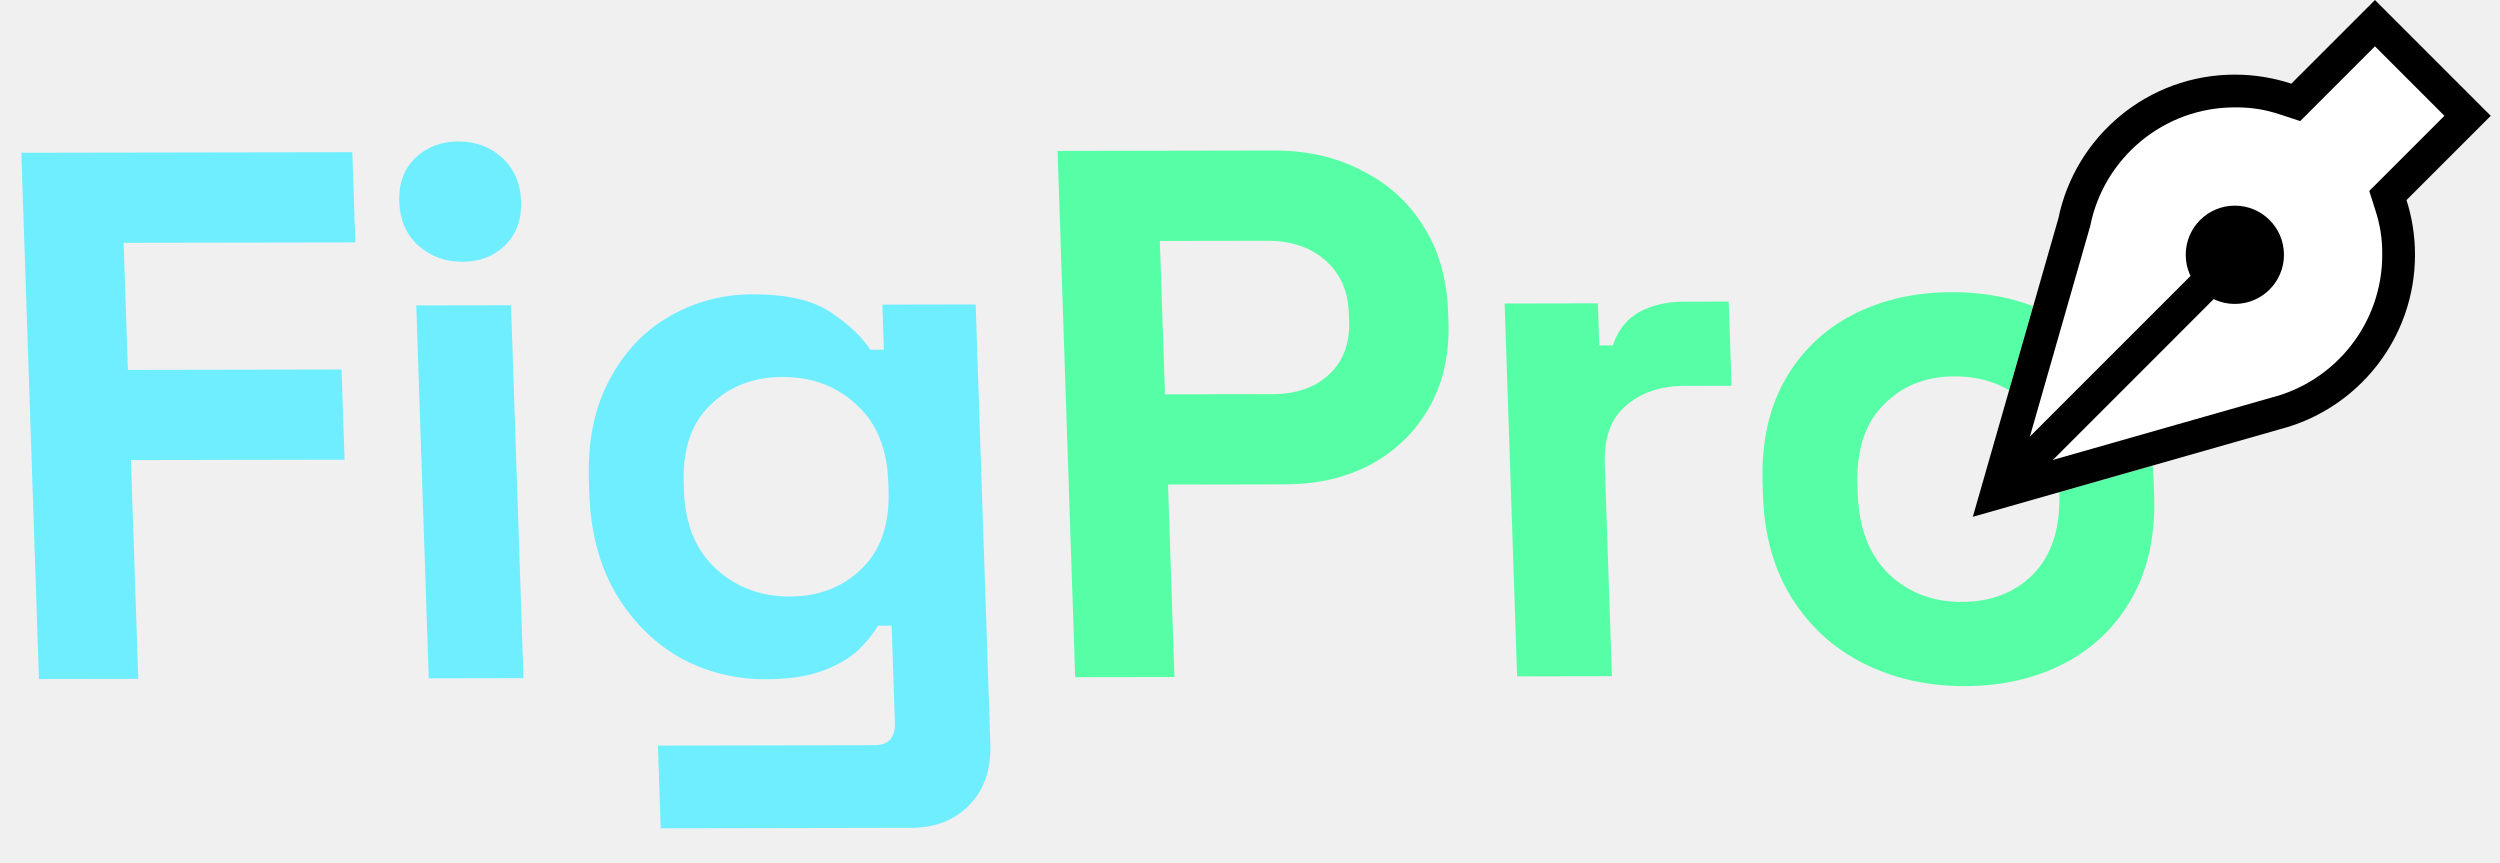
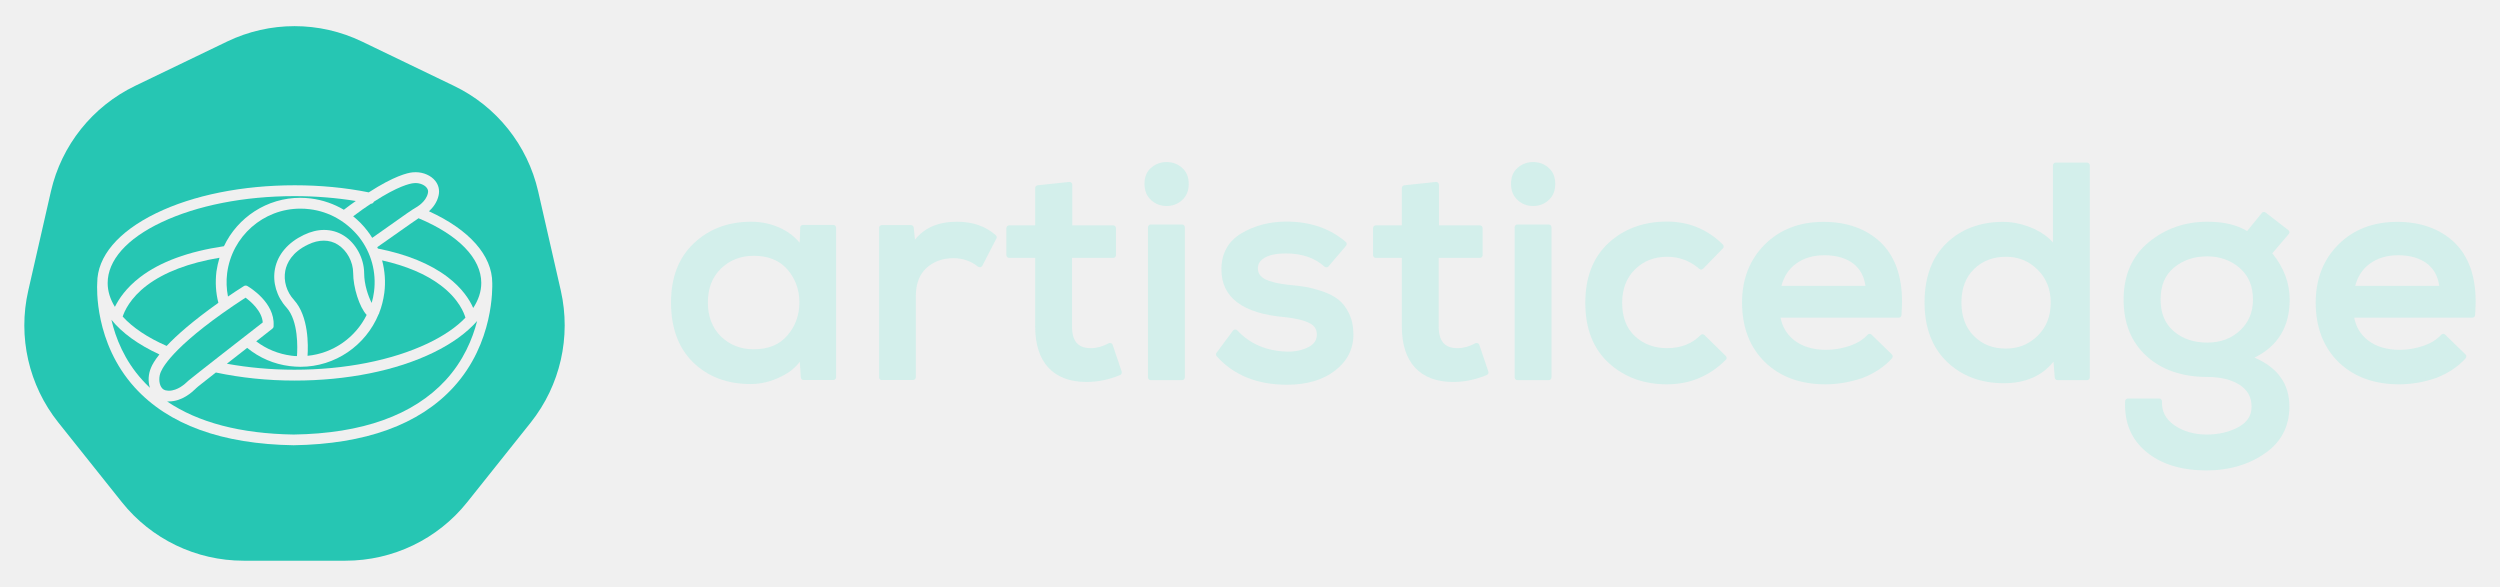
- <svg xmlns="http://www.w3.org/2000/svg" width="58" height="20" viewBox="0 0 58 20" fill="none">
-   <g clip-path="url(#clip0_1874_739)">
-     <path d="M0.904 15.754L0.495 3.544L8.174 3.531L8.244 5.624L2.869 5.633L2.967 8.581L7.924 8.572L7.994 10.665L3.038 10.674L3.208 15.75L0.904 15.754ZM9.947 15.738L9.657 7.086L11.856 7.082L12.146 15.734L9.947 15.738ZM10.723 6.073C10.327 6.073 9.985 5.946 9.698 5.691C9.422 5.436 9.276 5.099 9.262 4.68C9.248 4.261 9.371 3.924 9.63 3.668C9.901 3.411 10.234 3.283 10.629 3.282C11.036 3.281 11.378 3.409 11.654 3.664C11.93 3.919 12.075 4.256 12.09 4.675C12.104 5.093 11.981 5.431 11.722 5.687C11.463 5.944 11.13 6.072 10.723 6.073ZM13.671 11.44L13.662 11.161C13.631 10.254 13.786 9.48 14.125 8.84C14.464 8.188 14.924 7.693 15.506 7.355C16.1 7.005 16.751 6.829 17.461 6.828C18.252 6.827 18.856 6.965 19.272 7.244C19.689 7.522 19.995 7.812 20.192 8.114L20.506 8.114L20.471 7.067L22.635 7.063L22.976 17.249C22.996 17.842 22.837 18.314 22.5 18.663C22.163 19.024 21.704 19.205 21.122 19.206L15.328 19.217L15.264 17.298L20.29 17.289C20.616 17.288 20.773 17.114 20.761 16.765L20.686 14.515L20.371 14.515C20.261 14.702 20.105 14.894 19.902 15.092C19.699 15.278 19.425 15.436 19.08 15.564C18.735 15.693 18.295 15.758 17.76 15.758C17.05 15.76 16.387 15.592 15.771 15.256C15.166 14.908 14.672 14.415 14.29 13.776C13.908 13.126 13.701 12.347 13.671 11.44ZM18.324 13.839C18.999 13.838 19.556 13.621 19.995 13.19C20.435 12.759 20.641 12.154 20.615 11.375L20.609 11.201C20.583 10.41 20.336 9.806 19.868 9.388C19.411 8.959 18.84 8.744 18.153 8.746C17.479 8.747 16.922 8.963 16.482 9.394C16.043 9.813 15.836 10.418 15.862 11.209L15.868 11.384C15.894 12.163 16.142 12.767 16.61 13.196C17.078 13.626 17.649 13.84 18.324 13.839Z" fill="#6FEEFF" />
-     <path d="M24.944 15.711L24.535 3.501L29.561 3.492C30.329 3.491 31.009 3.647 31.601 3.96C32.204 4.261 32.678 4.69 33.023 5.248C33.379 5.805 33.57 6.468 33.596 7.235L33.604 7.48C33.629 8.235 33.477 8.899 33.147 9.469C32.828 10.028 32.377 10.464 31.795 10.78C31.223 11.083 30.565 11.235 29.82 11.237L27.098 11.242L27.247 15.707L24.944 15.711ZM27.028 9.148L29.523 9.144C30.07 9.143 30.507 8.991 30.834 8.688C31.162 8.385 31.317 7.972 31.299 7.449L31.293 7.274C31.276 6.751 31.093 6.339 30.745 6.037C30.398 5.735 29.951 5.585 29.404 5.586L26.908 5.59L27.028 9.148ZM35.197 15.692L34.907 7.041L37.071 7.037L37.104 8.014L37.418 8.013C37.534 7.664 37.735 7.408 38.02 7.245C38.318 7.082 38.664 7 39.059 6.999L40.106 6.997L40.172 8.95L39.09 8.952C38.532 8.953 38.077 9.105 37.727 9.408C37.376 9.7 37.21 10.153 37.231 10.77L37.396 15.688L35.197 15.692ZM45.587 15.918C44.726 15.92 43.947 15.746 43.249 15.399C42.551 15.051 41.993 14.546 41.575 13.884C41.157 13.222 40.933 12.426 40.901 11.496L40.892 11.217C40.861 10.287 41.032 9.49 41.405 8.826C41.779 8.163 42.303 7.656 42.977 7.306C43.652 6.956 44.42 6.78 45.281 6.778C46.142 6.777 46.922 6.95 47.62 7.298C48.318 7.645 48.876 8.15 49.294 8.812C49.711 9.474 49.936 10.27 49.967 11.201L49.976 11.48C50.008 12.41 49.836 13.207 49.463 13.87C49.09 14.534 48.566 15.04 47.891 15.391C47.216 15.741 46.448 15.916 45.587 15.918ZM45.522 13.964C46.197 13.963 46.748 13.747 47.176 13.316C47.603 12.873 47.803 12.245 47.776 11.431L47.77 11.257C47.742 10.443 47.501 9.821 47.044 9.392C46.599 8.951 46.033 8.731 45.346 8.732C44.672 8.733 44.121 8.955 43.693 9.398C43.266 9.829 43.065 10.451 43.093 11.265L43.099 11.44C43.126 12.254 43.368 12.881 43.825 13.322C44.281 13.752 44.847 13.966 45.522 13.964Z" fill="#56FFA6" />
-     <path d="M47.755 5.063C48.147 3.161 49.831 1.731 51.848 1.731C52.306 1.731 52.746 1.805 53.158 1.941L55.099 0L57.786 2.687L55.831 4.641C55.959 5.042 56.028 5.468 56.028 5.911C56.028 7.856 54.699 9.49 52.9 9.957L45.769 11.99L47.755 5.063Z" fill="white" />
-     <path d="M55.099 1.075L53.696 2.478L53.365 2.809L52.92 2.663C52.564 2.543 52.243 2.489 51.848 2.491C50.198 2.491 48.82 3.661 48.499 5.216L48.493 5.245L48.485 5.272L46.877 10.884L52.692 9.226L52.701 9.224L52.71 9.221C54.182 8.84 55.268 7.501 55.268 5.911C55.27 5.529 55.22 5.218 55.107 4.872L54.967 4.431L55.294 4.104L56.711 2.687L55.099 1.075ZM47.755 5.063C48.147 3.161 49.831 1.731 51.848 1.731C52.306 1.731 52.746 1.805 53.158 1.941L54.562 0.538L55.099 0L55.637 0.538L57.249 2.15L57.786 2.687L57.249 3.224L55.831 4.641C55.959 5.042 56.028 5.468 56.028 5.911C56.028 7.856 54.699 9.49 52.9 9.957L46.63 11.745L45.769 11.99L46.016 11.13L47.755 5.063Z" fill="black" />
-     <path d="M46.798 11.499L46.529 11.768L45.992 11.23L46.26 10.962L51.58 5.642L51.848 5.374L52.386 5.911L52.117 6.18L46.798 11.499Z" fill="black" />
-     <path d="M52.988 5.911C52.988 5.281 52.478 4.771 51.848 4.771C51.219 4.771 50.709 5.281 50.709 5.911C50.709 6.54 51.219 7.051 51.848 7.051C52.478 7.051 52.988 6.54 52.988 5.911Z" fill="black" />
+ <svg xmlns="http://www.w3.org/2000/svg" version="1.1" id="xg-0" x="0px" y="0px" viewBox="1833.8 -107 1797.3 421.8" style="enable-background:new 1833.8 -107 1797.3 421.8;" xml:space="preserve">
+   <style type="text/css">
+ 	.st0{display:none;fill:none;}
+ 	.st1{fill:#26C6B3;}
+ 	.st2{fill:#D3EFEB;}
+ </style>
+   <rect x="360" y="-100" class="st0" width="1000" height="1000" />
+   <g>
+     <path class="st1" d="M2097.4,119.4c-5.2-5.5-9.7-19.8-9.7-30.1c0-8-4.4-16.2-11-20.4c-3-1.9-6.4-2.9-10.1-2.9   c-3.6,0-7.4,0.9-11.3,2.8c-11.6,5.5-15.3,13.3-16.4,18.8c-1.4,7.3,0.9,15.2,6.3,21.1c10.6,11.7,10.2,32.8,9.7,40.1   C2073.4,147,2089.4,135.6,2097.4,119.4z" />
+     <path class="st1" d="M2056.4,43.4c-2.2-0.3-4.5-0.4-6.7-0.4c-26.6,0-49.2,19.9-52.6,46.4c-0.7,5.6-0.5,11.2,0.6,16.8   c3.3-2.3,6.8-4.6,10.6-7l0.8-0.5c0.4-0.3,0.8-0.4,1.3-0.4c0.4,0,0.8,0.1,1.2,0.3l0.8,0.5c0.8,0.5,19,11.4,18.1,27.8l0,0.7   c0,0.7-0.4,1.3-0.9,1.7l-0.5,0.4c-3.7,2.9-7.4,5.8-11.1,8.7c7.4,5.6,16,9.1,25.3,10.3c1.3,0.2,2.6,0.3,4,0.3   c0.4-5.5,1.2-25.3-7.6-35c-7-7.7-10.1-18.1-8.2-27.8c2-10.3,9.4-18.9,20.7-24.3c5-2.4,9.9-3.6,14.6-3.6c5.1,0,9.9,1.4,14.2,4.1   c8.7,5.5,14.5,16.3,14.6,26.9c0,8.4,3,16.8,5.4,21.5c0.8-2.6,1.3-5.3,1.7-8.1c1.8-14.1-2-28-10.7-39.2   C2083,52.3,2070.5,45.1,2056.4,43.4z" />
+     <path class="st1" d="M1991.6,78.3c-22.1,3.7-39.6,10.4-52.1,19.8c-12.2,9.2-16.3,18.8-17.5,22.5c7.2,7.9,17.9,15.1,31.6,21.1   c7.2-7.7,18.8-17.9,37.2-31c-1.9-7.3-2.3-14.9-1.4-22.5C1989.9,84.9,1990.6,81.6,1991.6,78.3z" />
+     <path class="st1" d="M1934.6,92.2c14.4-11,34.7-18.4,60.2-22.2c9.8-20.7,30.9-34.8,54.9-34.8c2.6,0,5.1,0.2,7.7,0.5   c8.5,1.1,16.5,3.9,23.6,8.1c3-2.3,5.9-4.4,8.6-6.3c-14.1-2.3-28.9-3.5-44.1-3.5c-36.1,0-70,6.7-95.6,18.8   c-25,11.8-38.7,27.4-38.7,43.7c0,5.8,1.8,11.6,5.2,17.1C1919.2,108,1924.4,100,1934.6,92.2z" />
+     <path class="st1" d="M2106.4,118c0,0,0,0.1,0,0.1c-0.1,0.3-0.2,0.6-0.4,0.8c-9.2,22.3-31.1,37.8-56.2,37.8c-2.5,0-5.1-0.2-7.7-0.5   c-11.3-1.4-21.8-5.9-30.6-13.1c-5.2,4-10.1,7.9-14.6,11.4c15.5,2.8,31.8,4.3,48.6,4.3c36.1,0,70-6.7,95.6-18.8   c11.6-5.5,20.8-11.8,27.3-18.6c-0.8-2.9-4.5-13.3-17.8-23.3c-10.6-8-24.7-14-42.1-17.9c2,7.5,2.6,15.4,1.6,23.3   C2109.4,108.6,2108.2,113.5,2106.4,118z" />
+     <path class="st1" d="M2097.8,58.8c1.3,1.7,2.5,3.4,3.6,5.2c27.8-19.7,29-20.4,29.4-20.6c0.1-0.1,0.3-0.2,0.6-0.3l0.1-0.1   c2.6-1.5,8.5-5,9.9-11c0.4-1.6,0.1-2.9-0.9-4.1c-1.6-2-4.8-3.3-8-3.3c-0.4,0-0.9,0-1.3,0.1l-0.2,0c-2.6,0.3-11.1,2.1-28.4,13.3   c0,0.1-0.1,0.1-0.1,0.2c-0.4,0.8-1.2,1.3-2.1,1.3c0,0,0,0,0,0c-3.8,2.5-8.1,5.5-12.7,9C2091.4,51.5,2094.8,54.9,2097.8,58.8z" />
+     <path class="st1" d="M2237,102l-16.3-71.4c-7.6-33.2-29.9-61.2-60.6-75.9l-66-31.8c-30.7-14.8-66.4-14.8-97.1,0l-66,31.8   c-30.7,14.8-53,42.7-60.6,75.9l-16.3,71.4c-7.6,33.2,0.4,68.1,21.6,94.7l45.7,57.3c21.2,26.6,53.4,42.1,87.5,42.1h73.3   c34.1,0,66.3-15.5,87.5-42.1l45.7-57.3C2236.6,170,2244.5,135.2,2237,102z M2159.7,171.5c-24.6,26.8-63.3,40.8-114.8,41.6   c0,0,0,0,0,0h0c-51.6-0.8-90-14.8-114.3-41.6c-29-32.1-27.1-72.1-26.9-75c0,0,0-0.1,0-0.1c0-19,15-36.8,42.3-50.1   c26.7-13,62.1-20.1,99.7-20.1c18.4,0,36.3,1.7,53.2,5.1c18.1-11.7,27.7-14,31.5-14.4c0.8-0.1,1.5-0.1,2.3-0.1c5.5,0,11,2.4,14,6.2   c2.4,3,3.3,6.7,2.4,10.6c-1.1,4.9-4,8.6-6.9,11.3c29,13.2,45.5,31.8,45.5,51.6c0,0,0,0.1,0,0.1   C2187.7,99,2189.2,139.4,2159.7,171.5z" />
+     <path class="st1" d="M2145.3,146.5c-26.7,13-62.1,20.1-99.7,20.1c-19.6,0-38.6-2-56.6-5.8c-8.1,6.4-13.6,10.6-14.1,11.2   c-0.1,0.1-0.5,0.5-0.5,0.5c-2.6,2.5-9.7,9.1-19.2,9.1c-0.4,0-0.9,0-1.3,0c22.4,15.2,52.9,23.2,91,23.8c49.3-0.7,86-13.9,109.2-39   c12.9-14,19.4-29.7,22.7-42.6C2169.4,132.2,2158.9,139.9,2145.3,146.5z" />
+     <path class="st1" d="M2134.7,49.9c-0.6,0.4-4.8,3.2-29.7,20.8c0.2,0.3,0.3,0.7,0.5,1c20.8,4.1,37.6,11,50,20.4   c10.8,8.2,16,16.6,18.5,22.3c3.8-5.8,5.8-11.8,5.8-18C2179.8,78.8,2163.4,61.9,2134.7,49.9z" />
+     <path class="st1" d="M1948.4,147.8c-15.2-7-26.9-15.5-34.5-24.9c3,13,9.3,29.1,22.3,43.4c1.7,1.9,3.5,3.7,5.4,5.5   c-1.5-4.5-1.2-9.9,0.8-14.5C1943.2,155.3,1944.9,152.2,1948.4,147.8z" />
+     <path class="st1" d="M1955.1,173.9c6.5,0,11.7-4.9,13.9-7l0.1-0.1c0.2-0.2,0.4-0.4,0.6-0.5c2-1.8,44.6-35,53-41.5   c-0.6-8.3-8.8-15.2-12.4-17.8c-49.1,32-58.9,48.8-60.8,53.2l-0.1,0.2c-1.5,3.4-1.4,7.9,0.2,10.7c1,1.7,2.4,2.6,4.5,2.7   C1954.5,173.8,1954.8,173.9,1955.1,173.9z" />
  </g>
-   <defs>
-     <clipPath id="clip0_1874_739">
-       <rect width="58" height="20" fill="white" />
-     </clipPath>
-   </defs>
+   <g>
+     <path class="st2" d="M2373.4,169.1c-16.7,0-30.6-5.2-41.2-15.5c-10.6-10.3-16-24.8-16-43.2c0-17.9,5.5-32.2,16.4-42.5   c10.9-10.3,24.7-15.5,41.2-15.5c8.1,0,15.7,1.8,22.6,5.3c4.9,2.5,9,5.8,12.3,9.8l0.4-10.9c0-1.1,0.9-1.9,2-1.9h21.8   c1.1,0,2,0.9,2,2v107.5c0,1.1-0.9,2-2,2h-21.4c-1.1,0-1.9-0.8-2-1.9l-0.7-11.2c-3.3,4.3-7.6,7.8-13,10.4   C2388.5,167.3,2380.9,169.1,2373.4,169.1z M2375.6,76.9c-9.3,0-17.2,3.1-23.5,9.2c-6.3,6.1-9.4,14.3-9.4,24.3   c0,10.1,3.2,18.4,9.4,24.5c6.3,6.1,14.2,9.2,23.5,9.2c10.5,0,18.5-3.2,24.2-9.9c5.8-6.6,8.7-14.7,8.7-23.9c0-9-2.9-17-8.7-23.7   C2394,80.1,2386.1,76.9,2375.6,76.9z" />
+     <path class="st2" d="M2411.1,56.8h21.8v107.5h-21.4l-1.1-17.4c-3.2,6.5-8.4,11.6-15.5,15c-7.1,3.5-14.3,5.2-21.6,5.2   c-16.3,0-29.5-5-39.8-14.9c-10.2-10-15.4-23.9-15.4-41.7c0-17.4,5.3-31.1,15.8-41.1c10.5-10,23.8-14.9,39.8-14.9   c7.8,0,15.1,1.7,21.7,5.1c6.6,3.4,11.6,8.2,14.9,14.3L2411.1,56.8z M2375.6,74.9c-9.9,0-18.2,3.3-24.9,9.8   c-6.7,6.5-10,15.1-10,25.7c0,10.8,3.3,19.4,10,25.9c6.7,6.5,15,9.8,24.9,9.8c11,0,19.6-3.5,25.7-10.6c6.1-7,9.2-15.4,9.2-25.2   c0-9.6-3.1-17.9-9.2-25C2395.2,78.4,2386.6,74.9,2375.6,74.9z" />
+     <path class="st2" d="M2467.8,166.3c-1.1,0-2-0.9-2-2V56.8c0-1.1,0.9-2,2-2h20.9c1,0,1.9,0.8,2,1.8l0.9,8.7   c6.8-8.6,16.9-12.9,30.2-12.9c11.4,0,20.7,3.3,27.9,9.7c0.7,0.6,0.9,1.6,0.4,2.4L2540,84.1c-0.3,0.5-0.8,0.9-1.4,1   c-0.1,0-0.3,0-0.4,0c-0.5,0-0.9-0.2-1.3-0.4c-5-4-10.9-6.1-17.7-6.1c-7.7,0-14.2,2.4-19.4,7.1c-5.1,4.7-7.6,11.5-7.6,20.3v58.2   c0,1.1-0.9,2-2,2H2467.8z" />
+     <path class="st2" d="M2488.7,56.8l1.5,14.2c6.2-11,16.8-16.6,31.6-16.6c10.9,0,19.8,3.1,26.6,9.2l-10.2,19.6   c-5.4-4.4-11.7-6.5-19-6.5c-8.3,0-15.2,2.5-20.7,7.6c-5.5,5.1-8.3,12.4-8.3,21.8v58.2h-22.5V56.8H2488.7z" />
+     <path class="st2" d="M2614.9,167.6c-11.9,0-21.1-3.5-27.4-10.3c-6.3-6.8-9.5-16.8-9.5-29.6V78.4h-18.7c-1.1,0-2-0.9-2-2V57   c0-1.1,0.9-2,2-2h18.7V28.2c0-1,0.8-1.9,1.8-2l22.7-2.4c0.1,0,0.1,0,0.2,0c0.5,0,1,0.2,1.3,0.5c0.4,0.4,0.7,0.9,0.7,1.5V55h29.4   c1.1,0,2,0.9,2,2v19.4c0,1.1-0.9,2-2,2h-29.6v49.2c0,10.7,4.3,15.7,13.5,15.7c4.3,0,8.6-1.2,12.8-3.5c0.3-0.2,0.6-0.2,1-0.2   c0.2,0,0.5,0,0.7,0.1c0.6,0.2,1,0.7,1.2,1.2l6.5,19.2c0.3,1-0.1,2.1-1.1,2.5C2631.3,165.9,2623.2,167.6,2614.9,167.6z" />
+     <path class="st2" d="M2602.7,25.9V57h31.4v19.4h-31.6v51.2c0,11.8,5.2,17.7,15.5,17.7c4.6,0,9.2-1.2,13.7-3.7l6.5,19.2   c-7.6,3.2-15.3,4.8-23.3,4.8c-11.3,0-20-3.2-25.9-9.7c-6-6.5-8.9-15.9-8.9-28.2V76.4h-20.7V57h20.7V28.2L2602.7,25.9z" />
+     <path class="st2" d="M2661.1,166.3c-1.1,0-2-0.9-2-2V56.4c0-1.1,0.9-2,2-2h22.5c1.1,0,2,0.9,2,2v107.9c0,1.1-0.9,2-2,2H2661.1z    M2672.5,41.1c-4.3,0-8-1.4-11.1-4.2c-3.2-2.9-4.8-6.8-4.8-11.7c0-4.9,1.6-8.9,4.8-11.6c3.1-2.7,6.9-4.1,11.1-4.1   c4.3,0,8,1.4,11.1,4.1c3.2,2.8,4.8,6.7,4.8,11.6c0,4.9-1.6,8.9-4.8,11.7C2680.5,39.7,2676.8,41.1,2672.5,41.1z" />
+     <path class="st2" d="M2662.7,35.4c-2.8-2.5-4.1-5.9-4.1-10.2s1.4-7.7,4.1-10.1c2.8-2.4,6-3.6,9.8-3.6c3.8,0,7,1.2,9.8,3.6   c2.8,2.4,4.1,5.8,4.1,10.1s-1.4,7.8-4.1,10.2c-2.8,2.5-6,3.7-9.8,3.7C2668.7,39.1,2665.4,37.9,2662.7,35.4z M2683.6,56.4v107.9   h-22.5V56.4H2683.6z" />
+     <path class="st2" d="M2759,169.6c-21.4,0-38.4-6.9-50.5-20.5c-0.6-0.7-0.7-1.8-0.1-2.5l11.8-15.9c0.4-0.5,0.9-0.8,1.5-0.8   c0,0,0.1,0,0.1,0c0.6,0,1.1,0.2,1.5,0.6c9.2,9.9,21.4,15,36.3,15.3c5.7,0,10.8-1.1,15.1-3.4c3.9-2,5.8-5,5.8-9c0-3.6-1.6-6.2-5.1-8   c-3.9-2.1-9.9-3.5-17.9-4.4c-30.3-2.6-45.6-14.1-45.6-34.3c0-11.6,4.9-20.4,14.6-26.1c9.4-5.5,20.1-8.3,32.1-8.3   c17,0,31.4,4.9,42.7,14.6c0.8,0.7,0.9,2,0.2,2.8l-12.6,14.8c-0.4,0.4-0.9,0.7-1.4,0.7c0,0-0.1,0-0.1,0c-0.5,0-1-0.2-1.4-0.5   c-6.9-6.3-16.2-9.5-27.9-9.5c-6.4,0-11.5,1-15.1,3.1c-3.3,1.9-4.9,4.4-4.9,7.7c0.1,3.4,1.8,5.9,5,7.6c3.7,1.9,9.2,3.3,16.5,4.1   c4.7,0.4,9,1,12.5,1.5c3.6,0.6,7.7,1.7,12.3,3.2c4.7,1.6,8.6,3.6,11.6,6c3.1,2.4,5.7,5.8,7.7,10.1c2.1,4.3,3.1,9.3,3.1,14.9   c0,10.6-4.5,19.4-13.3,26.1C2784.8,166.2,2773.2,169.6,2759,169.6z" />
+     <path class="st2" d="M2787.1,83.2c-7.3-6.7-17-10-29.2-10c-6.8,0-12.2,1.1-16.1,3.4c-3.9,2.3-5.9,5.4-5.9,9.5   c0.1,4.2,2.2,7.3,6.1,9.4c3.9,2,9.7,3.5,17.2,4.4c4.8,0.4,8.9,0.9,12.4,1.5c3.5,0.6,7.5,1.6,12,3.2c4.5,1.5,8.2,3.4,11,5.7   c2.8,2.3,5.2,5.4,7.2,9.4c2,4,2.9,8.7,2.9,14.1c0,10-4.2,18.2-12.5,24.5c-8.4,6.3-19.4,9.5-33.2,9.5c-20.9,0-37.3-6.6-49-19.8   l11.8-15.9c9.6,10.3,22.2,15.6,37.7,15.9c6.1,0,11.4-1.2,16-3.6c4.6-2.4,6.9-6,6.9-10.8c0-4.4-2.1-7.6-6.2-9.8   c-4.1-2.2-10.4-3.7-18.6-4.6c-29.2-2.5-43.8-13.2-43.8-32.3c0-10.9,4.5-19,13.6-24.4c9.1-5.4,19.4-8.1,31.1-8.1   c16.6,0,30.4,4.7,41.4,14.2L2787.1,83.2z" />
+     <path class="st2" d="M2878.5,167.6c-11.9,0-21.1-3.5-27.4-10.3c-6.3-6.8-9.5-16.8-9.5-29.6V78.4h-18.7c-1.1,0-2-0.9-2-2V57   c0-1.1,0.9-2,2-2h18.7V28.2c0-1,0.8-1.9,1.8-2l22.7-2.4c0.1,0,0.1,0,0.2,0c0.5,0,1,0.2,1.3,0.5c0.4,0.4,0.7,0.9,0.7,1.5V55h29.4   c1.1,0,2,0.9,2,2v19.4c0,1.1-0.9,2-2,2h-29.6v49.2c0,10.7,4.3,15.7,13.5,15.7c4.3,0,8.6-1.2,12.8-3.5c0.3-0.2,0.6-0.2,1-0.2   c0.2,0,0.5,0,0.7,0.1c0.6,0.2,1,0.7,1.2,1.2l6.5,19.2c0.3,1-0.1,2.1-1.1,2.5C2894.8,165.9,2886.7,167.6,2878.5,167.6z" />
+     <path class="st2" d="M2866.3,25.9V57h31.4v19.4h-31.6v51.2c0,11.8,5.2,17.7,15.5,17.7c4.6,0,9.2-1.2,13.7-3.7l6.5,19.2   c-7.6,3.2-15.3,4.8-23.3,4.8c-11.3,0-20-3.2-25.9-9.7c-6-6.5-8.9-15.9-8.9-28.2V76.4h-20.7V57h20.7V28.2L2866.3,25.9z" />
+     <path class="st2" d="M2924.7,166.3c-1.1,0-2-0.9-2-2V56.4c0-1.1,0.9-2,2-2h22.5c1.1,0,2,0.9,2,2v107.9c0,1.1-0.9,2-2,2H2924.7z    M2936,41.1c-4.3,0-8-1.4-11.1-4.2c-3.2-2.9-4.8-6.8-4.8-11.7c0-4.9,1.6-8.9,4.8-11.6c3.1-2.7,6.9-4.1,11.1-4.1   c4.3,0,8,1.4,11.1,4.1c3.2,2.8,4.8,6.7,4.8,11.6c0,4.9-1.6,8.9-4.8,11.7C2944.1,39.7,2940.3,41.1,2936,41.1z" />
+     <path class="st2" d="M2926.2,35.4c-2.8-2.5-4.1-5.9-4.1-10.2s1.4-7.7,4.1-10.1c2.8-2.4,6-3.6,9.8-3.6c3.8,0,7,1.2,9.8,3.6   c2.8,2.4,4.1,5.8,4.1,10.1s-1.4,7.8-4.1,10.2c-2.8,2.5-6,3.7-9.8,3.7C2932.3,39.1,2929,37.9,2926.2,35.4z M2947.2,56.4v107.9h-22.5   V56.4H2947.2z" />
+     <path class="st2" d="M3032.2,169.3c-16.7,0-30.8-5.2-41.9-15.4c-11.1-10.2-16.8-24.7-16.8-43.1c0-18.4,5.6-32.9,16.7-43.1   c11-10.2,25.2-15.4,42-15.4c15.6,0,29.1,5.5,40.2,16.5c0.8,0.8,0.8,2,0,2.8l-14.2,14.6c-0.4,0.4-0.9,0.6-1.4,0.6   c-0.5,0-0.9-0.2-1.3-0.5c-6.6-5.7-14.3-8.7-23.1-8.7c-9.4,0-17,3-23.2,9.1c-6.1,6-9.2,14.1-9.2,24c0,10.3,3.1,18.4,9.2,24   c6.1,5.7,13.9,8.6,23.1,8.6c9.9,0,18-3.2,24.1-9.4c0.4-0.4,0.9-0.6,1.4-0.6c0,0,0,0,0,0c0.5,0,1,0.2,1.4,0.6l15.3,15   c0.4,0.4,0.6,0.9,0.6,1.4s-0.2,1-0.6,1.4C3062.7,163.5,3048.5,169.3,3032.2,169.3z" />
+     <path class="st2" d="M3072.9,150.5c-11.3,11.2-24.9,16.8-40.8,16.8c-16.3,0-29.8-4.9-40.5-14.8c-10.8-9.9-16.1-23.8-16.1-41.6   s5.3-31.8,16-41.6c10.7-9.9,24.2-14.8,40.7-14.8c15.1,0,28,5.3,38.8,15.9l-14.2,14.6c-7-6.1-15.1-9.2-24.4-9.2   c-9.9,0-18.1,3.2-24.6,9.7c-6.5,6.5-9.8,14.9-9.8,25.4c0,10.9,3.3,19.4,9.8,25.5s14.7,9.2,24.4,9.2c10.5,0,19-3.3,25.5-10   L3072.9,150.5z" />
+     <path class="st2" d="M3146.2,169.3c-18,0-32.7-5.4-43.6-16c-10.9-10.7-16.4-25.1-16.4-42.8c0-16.9,5.5-30.9,16.3-41.7   c10.8-10.8,25-16.3,42.2-16.3c17,0,30.8,5,41.1,14.7c10.2,9.8,15.4,24.1,15.4,42.6c0,2.1-0.1,5.3-0.4,9.7c-0.1,1.1-0.9,1.9-2,1.9   h-84.9c1.3,6.7,4.5,12,9.8,16.2c5.9,4.6,13.6,6.9,23,6.9c5.7,0,11.4-1,17-2.9c5.5-1.9,9.7-4.6,12.7-7.9c0.4-0.4,0.9-0.7,1.4-0.7   c0,0,0.1,0,0.1,0c0.5,0,1,0.2,1.4,0.6l14.6,14.2c0.8,0.7,0.8,2,0.1,2.8c-5.6,6.2-12.8,10.9-21.4,14.2   C3164,167.7,3155.1,169.3,3146.2,169.3z M3174.9,98.4c-1-6.8-3.8-12-8.5-15.7c-5.2-4.1-12.3-6.2-21.1-6.2c-8.1,0-15,2.1-20.6,6.3   c-5,3.7-8.4,9-10.2,15.7H3174.9z" />
+     <path class="st2" d="M3111.5,119.4c1,8.3,4.6,14.9,10.9,19.7c6.2,4.9,14.3,7.3,24.2,7.3c6,0,11.8-1,17.7-3.1   c5.8-2,10.3-4.9,13.5-8.5l14.6,14.2c-5.4,6-12.2,10.5-20.6,13.6c-8.4,3.1-16.9,4.7-25.6,4.7c-17.6,0-31.6-5.2-42.2-15.5   c-10.5-10.3-15.8-24.1-15.8-41.4c0-16.4,5.2-29.9,15.7-40.3c10.5-10.5,24.1-15.7,40.8-15.7c16.6,0,29.8,4.7,39.7,14.2   c9.9,9.4,14.8,23.2,14.8,41.2c0,2-0.1,5.2-0.4,9.6H3111.5z M3177.1,100.4c-0.7-8.4-3.9-14.9-9.5-19.3c-5.6-4.4-13-6.6-22.3-6.6   c-8.6,0-15.8,2.2-21.8,6.6c-6,4.4-9.8,10.9-11.6,19.3H3177.1z" />
+     <path class="st2" d="M3274.4,168.5c-16.6,0-30.4-5.2-41-15.5c-10.6-10.3-16-24.6-16-42.5c0-18.2,5.3-32.6,15.8-42.7   c10.4-10.1,24.1-15.3,40.7-15.3c7.5,0,15.2,1.8,22.8,5.3c5.3,2.5,9.7,5.7,13,9.5V11.9c0-1.1,0.9-2,2-2h22.5c1.1,0,2,0.9,2,2v152.4   c0,1.1-0.9,2-2,2H3313c-1,0-1.9-0.8-2-1.8l-0.9-11.5C3301.8,163.3,3289.9,168.5,3274.4,168.5z M3275.9,77.6c-9.3,0-17,3-23,8.9   c-6,5.9-9,14-9,24c0,10,3,18.1,9,24.1c6.1,6.1,13.6,9,23,9c9,0,16.4-3,22.8-9.2c6.3-6.2,9.4-14,9.4-23.9c0-9.6-3.2-17.5-9.4-23.6   C3292.3,80.6,3284.9,77.6,3275.9,77.6z" />
+     <path class="st2" d="M3334.1,11.9v152.4H3313l-1.3-17c-7.8,12.8-20.3,19.2-37.3,19.2c-16.1,0-29.3-5-39.6-14.9   c-10.2-10-15.4-23.7-15.4-41.1c0-17.7,5-31.5,15.2-41.3c10.1-9.8,23.2-14.7,39.3-14.7c7.3,0,14.6,1.7,21.9,5.1   c7.3,3.4,12.6,8.1,15.8,14.1V11.9H3334.1z M3275.9,75.6c-9.9,0-18,3.2-24.4,9.5c-6.4,6.3-9.6,14.8-9.6,25.4   c0,10.6,3.2,19.1,9.6,25.5c6.4,6.4,14.5,9.6,24.4,9.6c9.4,0,17.5-3.3,24.2-9.8c6.7-6.5,10-15,10-25.3c0-10.2-3.3-18.5-10-25.1   C3293.4,78.8,3285.3,75.6,3275.9,75.6z" />
+     <path class="st2" d="M3420.2,231.2c-18,0-32.5-4.4-43.2-13.2c-10.9-8.9-16.1-21.2-15.4-36.6c0-1.1,0.9-1.9,2-1.9h22.5   c0.5,0,1.1,0.2,1.4,0.6c0.4,0.4,0.6,0.9,0.6,1.5c-0.3,7.2,2.7,12.8,8.9,17.1c6.5,4.5,14.3,6.7,23.3,6.7c8.8,0,16.5-1.9,23-5.5   c6.2-3.5,9.2-8.2,9.2-14.5c0-6.8-2.7-11.8-8.4-15.6c-5.8-3.8-13.7-5.8-23.4-5.8c-18,0-32.7-5-43.6-14.9   c-11-9.9-16.6-23.6-16.6-40.7c0-17.5,6.1-31.5,18.1-41.3c11.9-9.8,26.1-14.7,42.1-14.7c11.8,0,21.4,2.3,28.6,6.7l10.6-13   c0.4-0.5,1-0.7,1.5-0.7c0.4,0,0.9,0.1,1.2,0.4l16.3,12.6c0.4,0.3,0.7,0.8,0.8,1.4c0.1,0.5-0.1,1.1-0.5,1.5l-11.8,13.8   c8.3,10.2,12.5,21.4,12.5,33.3c0,19.5-8.5,33.5-25.3,41.7c16.7,7.1,25.1,18.9,25.1,35.2c0,14.4-6.1,25.9-18,33.9   C3450.1,227.2,3436.1,231.2,3420.2,231.2z M3420.6,77.3c-9.4,0-17.4,2.7-23.9,8.1c-6.5,5.4-9.6,12.9-9.6,23   c0,9.8,3.1,17.2,9.4,22.7c6.4,5.5,14.5,8.2,24.1,8.2c9.5,0,17.4-2.9,23.6-8.7c6.2-5.8,9.3-13.1,9.3-22.2c0-9.7-3.1-17.1-9.5-22.7   C3437.7,80.2,3429.8,77.3,3420.6,77.3z" />
+     <path class="st2" d="M3461.4,47.4l16.3,12.6l-12.9,15c8.7,10.2,13.1,21.3,13.1,33.4c0,20.3-9.5,34.3-28.6,41.9   c18.9,6.5,28.3,18.2,28.3,35.1c0,13.8-5.7,24.6-17.1,32.3c-11.4,7.7-24.9,11.6-40.4,11.6c-17.6,0-31.6-4.3-42-12.8   c-10.4-8.5-15.3-20.2-14.7-35h22.5c-0.3,7.8,3,14.1,9.8,18.9c6.8,4.7,15,7.1,24.4,7.1c9.2,0,17.1-1.9,24-5.8   c6.8-3.9,10.2-9.3,10.2-16.2c0-7.4-3.1-13.2-9.3-17.2c-6.2-4.1-14.4-6.1-24.5-6.1c-17.6,0-31.7-4.8-42.3-14.4   c-10.6-9.6-15.9-22.7-15.9-39.2c0-17,5.8-30.3,17.3-39.8c11.6-9.5,25.2-14.3,40.9-14.3c12.4,0,22,2.5,29,7.4L3461.4,47.4z    M3420.6,75.3c-9.9,0-18.3,2.9-25.2,8.6c-6.9,5.7-10.4,13.9-10.4,24.5c0,10.3,3.4,18.4,10.1,24.2c6.8,5.8,15.2,8.7,25.4,8.7   c10,0,18.3-3.1,25-9.3c6.6-6.2,9.9-14.1,9.9-23.7c0-10.2-3.4-18.2-10.1-24.2C3438.6,78.3,3430.4,75.3,3420.6,75.3z" />
+     <path class="st2" d="M3558.6,169.3c-18,0-32.7-5.4-43.6-16c-10.9-10.7-16.4-25.1-16.4-42.8c0-16.9,5.5-30.9,16.3-41.7   c10.8-10.8,25-16.3,42.2-16.3c17,0,30.8,5,41.1,14.7c10.2,9.8,15.4,24.1,15.4,42.6c0,2.1-0.1,5.3-0.4,9.7c-0.1,1.1-0.9,1.9-2,1.9   h-84.9c1.3,6.7,4.5,12,9.8,16.2c5.9,4.6,13.6,6.9,23,6.9c5.7,0,11.4-1,17-2.9c5.5-1.9,9.7-4.6,12.7-7.9c0.4-0.4,0.9-0.7,1.4-0.7   c0,0,0.1,0,0.1,0c0.5,0,1,0.2,1.4,0.6l14.6,14.2c0.8,0.7,0.8,2,0.1,2.8c-5.6,6.2-12.8,10.9-21.4,14.2   C3576.4,167.7,3567.6,169.3,3558.6,169.3z M3587.4,98.4c-1-6.8-3.8-12-8.5-15.7c-5.2-4.1-12.3-6.2-21.1-6.2c-8.1,0-15,2.1-20.6,6.3   c-5,3.7-8.4,9-10.2,15.7H3587.4z" />
+     <path class="st2" d="M3524,119.4c1,8.3,4.6,14.9,10.9,19.7c6.2,4.9,14.3,7.3,24.2,7.3c6,0,11.8-1,17.7-3.1c5.8-2,10.3-4.9,13.5-8.5   l14.6,14.2c-5.4,6-12.2,10.5-20.6,13.6c-8.4,3.1-16.9,4.7-25.6,4.7c-17.6,0-31.6-5.2-42.2-15.5c-10.5-10.3-15.8-24.1-15.8-41.4   c0-16.4,5.2-29.9,15.7-40.3c10.5-10.5,24.1-15.7,40.8-15.7c16.6,0,29.8,4.7,39.7,14.2c9.9,9.4,14.8,23.2,14.8,41.2   c0,2-0.1,5.2-0.4,9.6H3524z M3589.6,100.4c-0.7-8.4-3.9-14.9-9.5-19.3c-5.6-4.4-13-6.6-22.3-6.6c-8.6,0-15.8,2.2-21.8,6.6   c-6,4.4-9.8,10.9-11.6,19.3H3589.6z" />
+   </g>
</svg>
